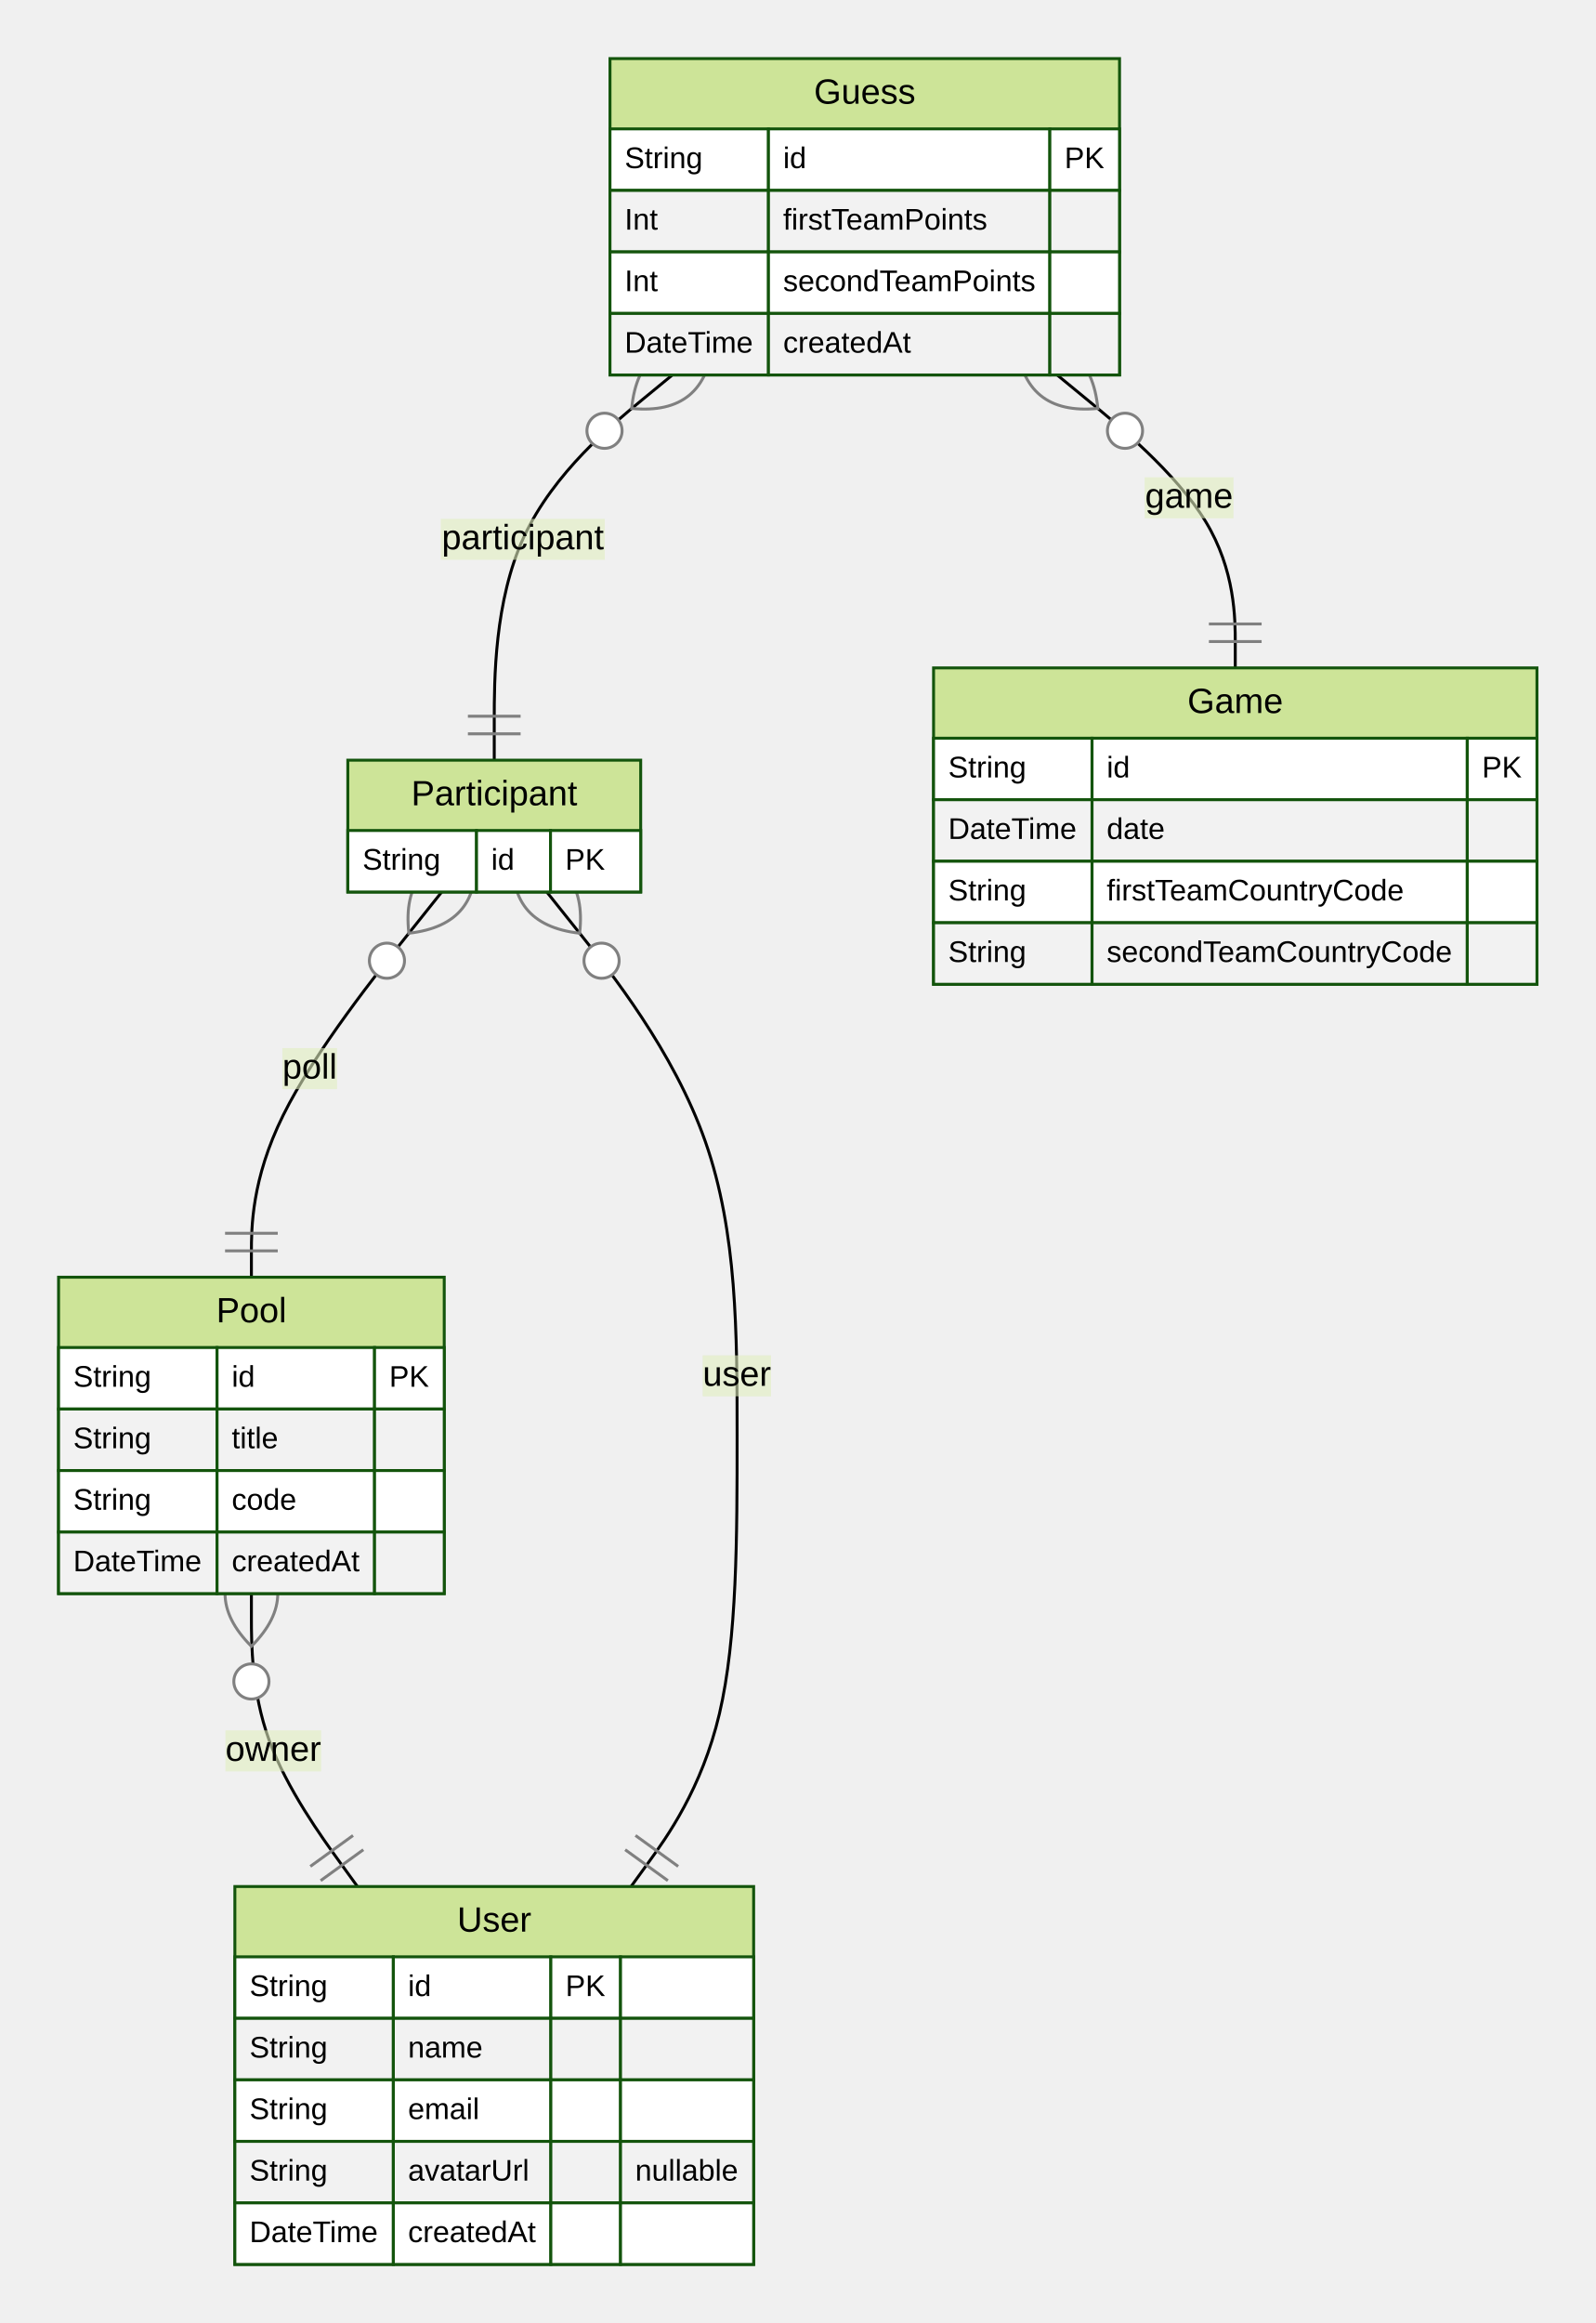
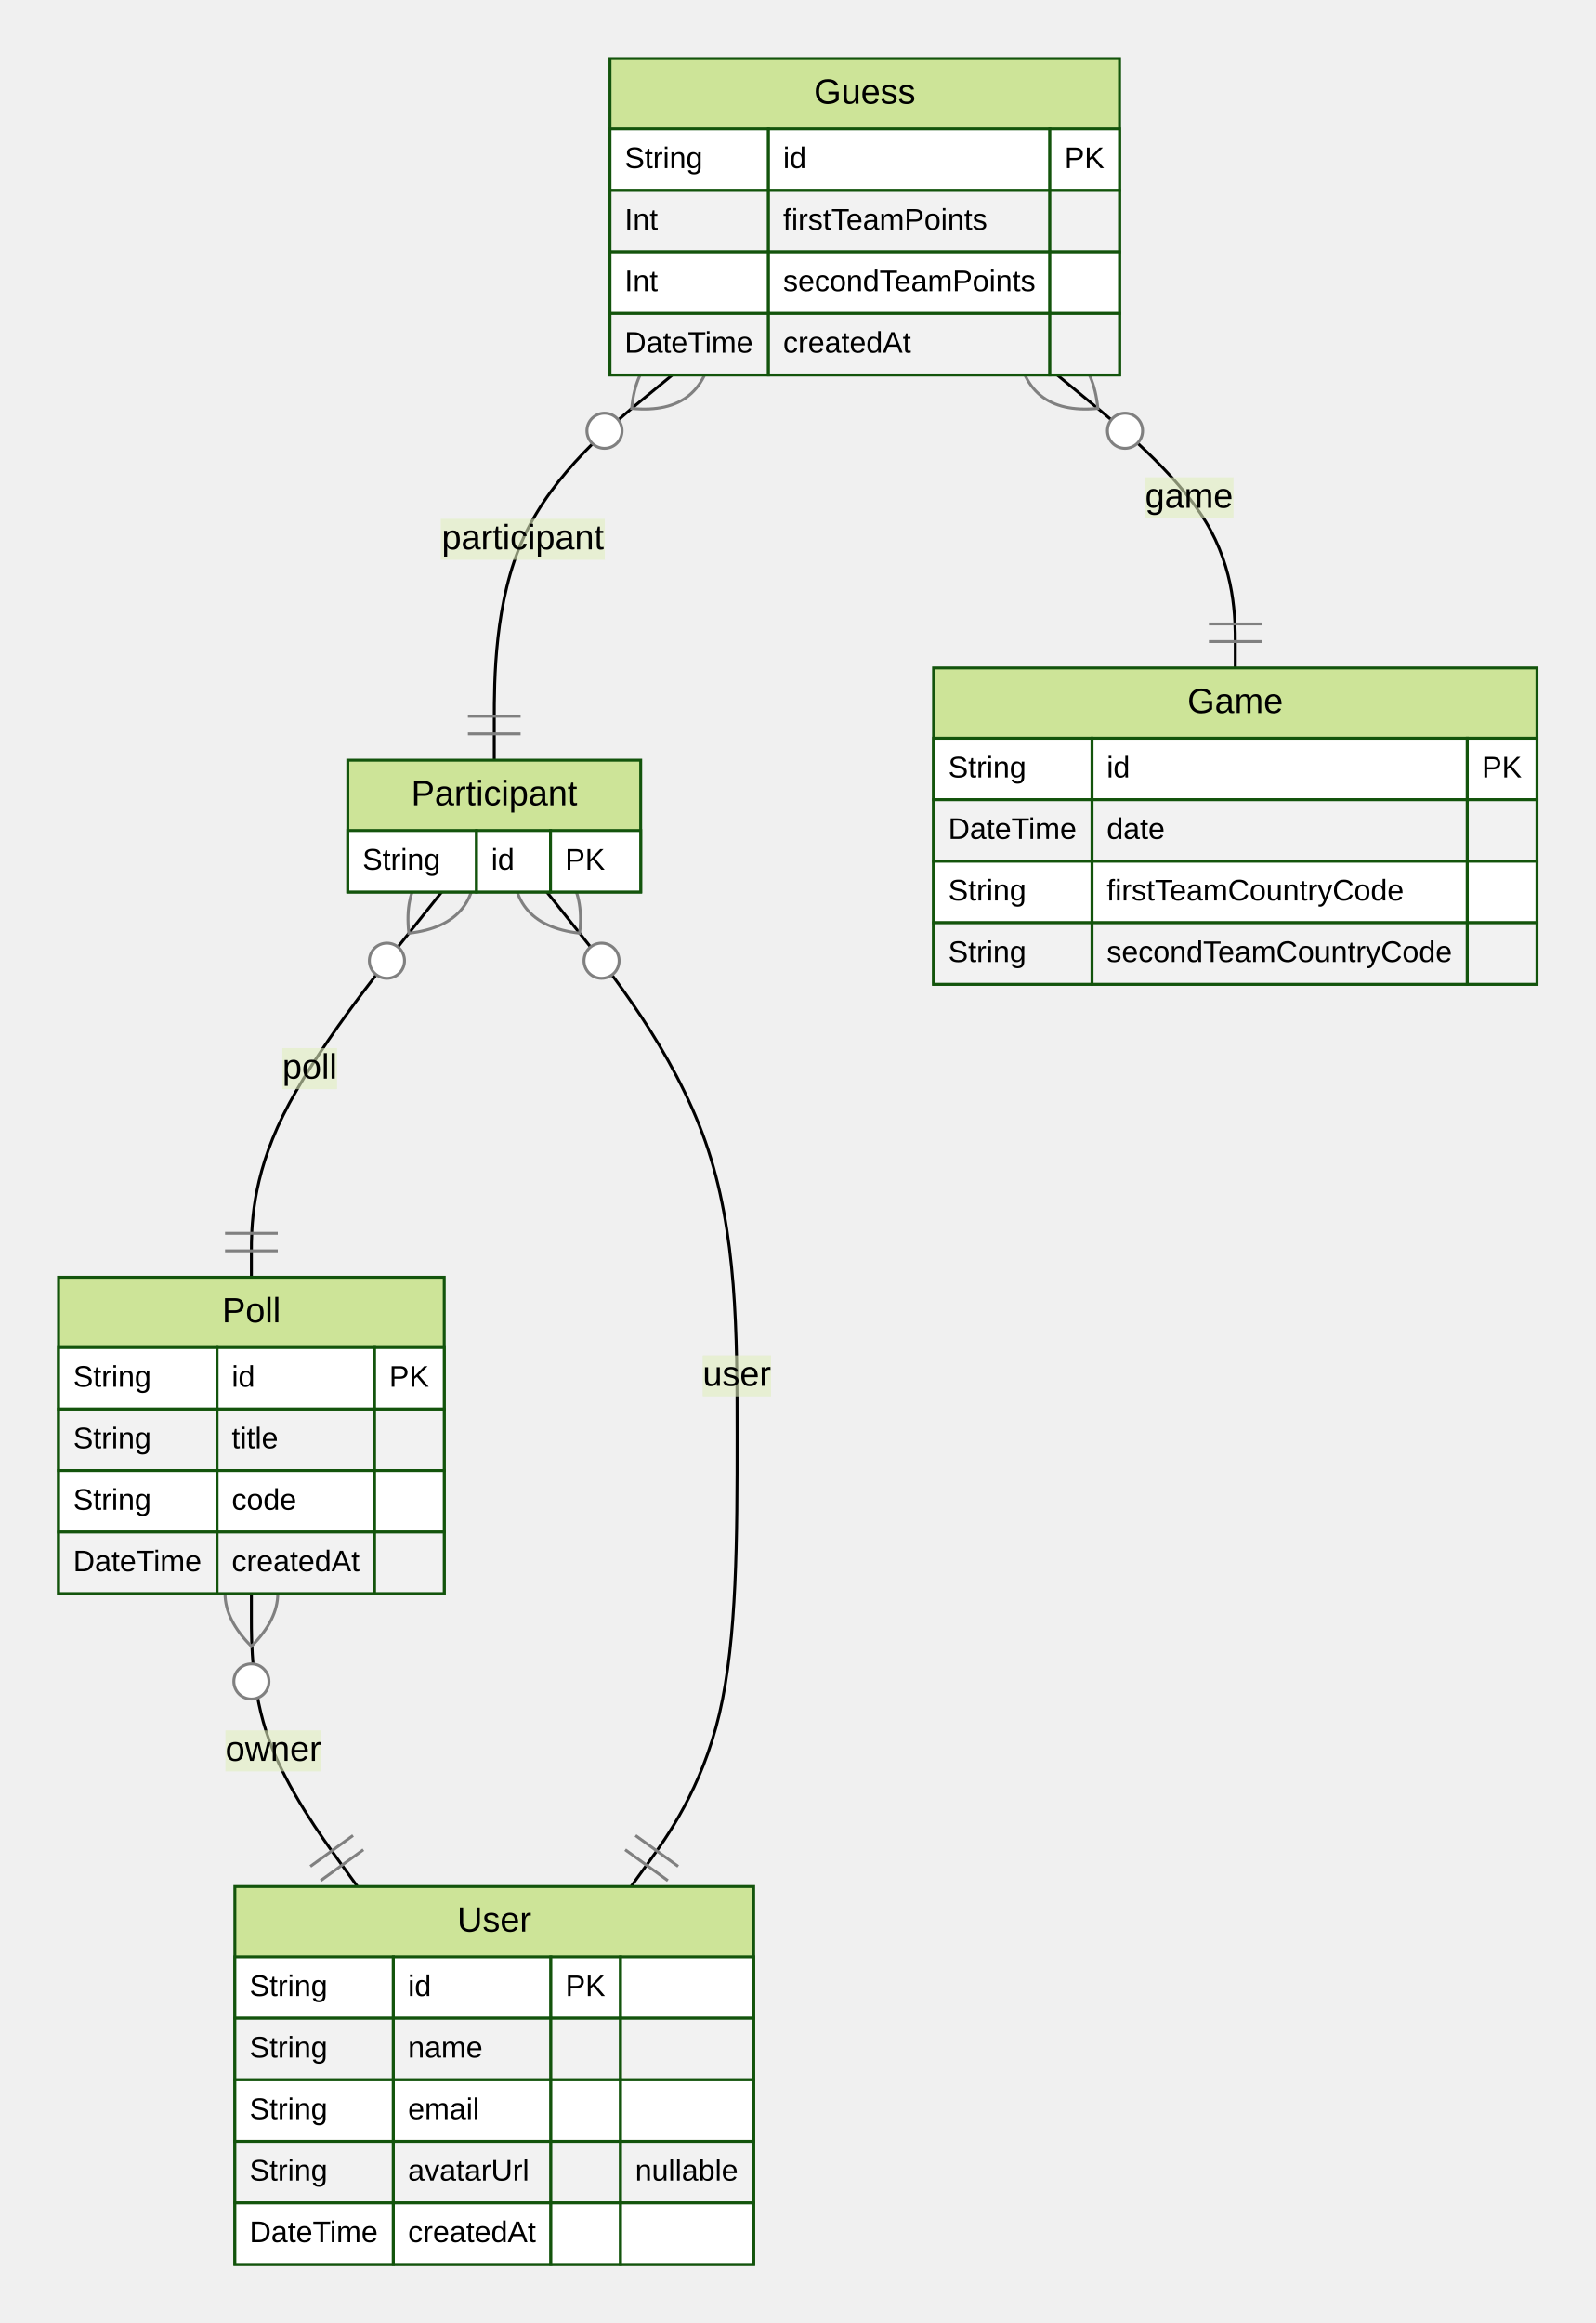
<svg xmlns="http://www.w3.org/2000/svg" aria-labelledby="chart-title-mermaid-0 chart-desc-mermaid-0" role="img" viewBox="0 0 544.791 793" style="max-width: 544.791px; background-color: white;" width="100%" id="mermaid-0">
  <style>#mermaid-0 {font-family:"trebuchet ms",verdana,arial,sans-serif;font-size:16px;fill:#000000;}#mermaid-0 .error-icon{fill:#552222;}#mermaid-0 .error-text{fill:#552222;stroke:#552222;}#mermaid-0 .edge-thickness-normal{stroke-width:2px;}#mermaid-0 .edge-thickness-thick{stroke-width:3.5px;}#mermaid-0 .edge-pattern-solid{stroke-dasharray:0;}#mermaid-0 .edge-pattern-dashed{stroke-dasharray:3;}#mermaid-0 .edge-pattern-dotted{stroke-dasharray:2;}#mermaid-0 .marker{fill:#000000;stroke:#000000;}#mermaid-0 .marker.cross{stroke:#000000;}#mermaid-0 svg{font-family:"trebuchet ms",verdana,arial,sans-serif;font-size:16px;}#mermaid-0 .entityBox{fill:#cde498;stroke:#13540c;}#mermaid-0 .attributeBoxOdd{fill:#ffffff;stroke:#13540c;}#mermaid-0 .attributeBoxEven{fill:#f2f2f2;stroke:#13540c;}#mermaid-0 .relationshipLabelBox{fill:hsl(78.158, 58.462%, 84.51%);opacity:0.7;background-color:hsl(78.158, 58.462%, 84.51%);}#mermaid-0 .relationshipLabelBox rect{opacity:0.5;}#mermaid-0 .relationshipLine{stroke:#000000;}#mermaid-0 :root{--mermaid-font-family:"trebuchet ms",verdana,arial,sans-serif;}</style>
  <g />
  <defs>
    <marker orient="auto" markerHeight="18" markerWidth="18" refY="9" refX="0" id="ONLY_ONE_START">
      <path d="M9,0 L9,18 M15,0 L15,18" fill="none" stroke="gray" />
    </marker>
  </defs>
  <defs>
    <marker orient="auto" markerHeight="18" markerWidth="18" refY="9" refX="18" id="ONLY_ONE_END">
      <path d="M3,0 L3,18 M9,0 L9,18" fill="none" stroke="gray" />
    </marker>
  </defs>
  <defs>
    <marker orient="auto" markerHeight="18" markerWidth="30" refY="9" refX="0" id="ZERO_OR_ONE_START">
      <circle r="6" cy="9" cx="21" fill="white" stroke="gray" />
      <path d="M9,0 L9,18" fill="none" stroke="gray" />
    </marker>
  </defs>
  <defs>
    <marker orient="auto" markerHeight="18" markerWidth="30" refY="9" refX="30" id="ZERO_OR_ONE_END">
      <circle r="6" cy="9" cx="9" fill="white" stroke="gray" />
      <path d="M21,0 L21,18" fill="none" stroke="gray" />
    </marker>
  </defs>
  <defs>
    <marker orient="auto" markerHeight="36" markerWidth="45" refY="18" refX="18" id="ONE_OR_MORE_START">
      <path d="M0,18 Q 18,0 36,18 Q 18,36 0,18 M42,9 L42,27" fill="none" stroke="gray" />
    </marker>
  </defs>
  <defs>
    <marker orient="auto" markerHeight="36" markerWidth="45" refY="18" refX="27" id="ONE_OR_MORE_END">
      <path d="M3,9 L3,27 M9,18 Q27,0 45,18 Q27,36 9,18" fill="none" stroke="gray" />
    </marker>
  </defs>
  <defs>
    <marker orient="auto" markerHeight="36" markerWidth="57" refY="18" refX="18" id="ZERO_OR_MORE_START">
      <circle r="6" cy="18" cx="48" fill="white" stroke="gray" />
      <path d="M0,18 Q18,0 36,18 Q18,36 0,18" fill="none" stroke="gray" />
    </marker>
  </defs>
  <defs>
    <marker orient="auto" markerHeight="36" markerWidth="57" refY="18" refX="39" id="ZERO_OR_MORE_END">
      <circle r="6" cy="18" cx="9" fill="white" stroke="gray" />
      <path d="M21,18 Q39,0 57,18 Q39,36 21,18" fill="none" stroke="gray" />
    </marker>
  </defs>
  <path marker-start="url(#ZERO_OR_MORE_START)" marker-end="url(#ONLY_ONE_END)" fill="none" stroke="gray" d="M85.841,544L85.841,552.333C85.841,560.667,85.841,577.333,91.876,594C97.911,610.667,109.981,627.333,116.016,635.667L122.051,644" class="er relationshipLine" />
  <path marker-start="url(#ZERO_OR_MORE_START)" marker-end="url(#ONLY_ONE_END)" fill="none" stroke="gray" d="M186.702,304.5L197.532,318.083C208.362,331.667,230.023,358.833,240.853,389.75C251.683,420.667,251.683,455.333,251.683,490C251.683,524.667,251.683,559.333,245.648,585C239.613,610.667,227.543,627.333,221.508,635.667L215.473,644" class="er relationshipLine" />
  <path marker-start="url(#ZERO_OR_MORE_START)" marker-end="url(#ONLY_ONE_END)" fill="none" stroke="gray" d="M150.823,304.5L139.992,318.083C129.162,331.667,107.502,358.833,96.672,380.75C85.841,402.667,85.841,419.333,85.841,427.667L85.841,436" class="er relationshipLine" />
  <path marker-start="url(#ZERO_OR_MORE_START)" marker-end="url(#ONLY_ONE_END)" fill="none" stroke="gray" d="M360.956,128L371.093,136.333C381.23,144.667,401.503,161.333,411.64,178C421.777,194.667,421.777,211.333,421.777,219.667L421.777,228" class="er relationshipLine" />
  <path marker-start="url(#ZERO_OR_MORE_START)" marker-end="url(#ONLY_ONE_END)" fill="none" stroke="gray" d="M229.583,128L219.446,136.333C209.309,144.667,189.036,161.333,178.899,183.25C168.762,205.167,168.762,232.333,168.762,245.917L168.762,259.5" class="er relationshipLine" />
-   <g transform="translate(20,436 )" id="Pool">
+   <g transform="translate(20,436 )" id="Poll">
    <rect height="108" width="131.683" y="0" x="0" stroke="gray" fill-opacity="100%" fill="honeydew" class="er entityBox" />
-     <text transform="translate(65.84149,12)" style="font-family: &quot;trebuchet ms&quot;, verdana, arial, sans-serif;; font-size: 12px" text-anchor="middle" dominant-baseline="middle" y="0" x="0" id="entity-Pool" class="er entityLabel">Pool</text>
-     <rect height="21" width="54.113" y="24" x="0" stroke="gray" fill-opacity="100%" fill="honeydew" class="er attributeBoxOdd" />
-     <text transform="translate(5,34.5)" style="font-family: &quot;trebuchet ms&quot;, verdana, arial, sans-serif;; font-size: 10.2px" text-anchor="left" dominant-baseline="middle" y="0" x="0" id="entity-Pool-attr-1-type" class="er entityLabel">String</text>
+     <text transform="translate(65.84149,12)" style="font-family: &quot;trebuchet ms&quot;, verdana, arial, sans-serif;; font-size: 12px" text-anchor="middle" dominant-baseline="middle" y="0" x="0" id="entity-Poll" class="er entityLabel">Poll</text>
+     <rect height="21" width="54.113" y="24" x="0" stroke="gray" fill-opacity="100%" fill="honeydew" class="er attributeBoxOdd" />
+     <text transform="translate(5,34.5)" style="font-family: &quot;trebuchet ms&quot;, verdana, arial, sans-serif;; font-size: 10.2px" text-anchor="left" dominant-baseline="middle" y="0" x="0" id="entity-Poll-attr-1-type" class="er entityLabel">String</text>
    <rect height="21" width="53.775" y="24" x="54.113" stroke="gray" fill-opacity="100%" fill="honeydew" class="er attributeBoxOdd" />
-     <text transform="translate(59.11313,34.5)" style="font-family: &quot;trebuchet ms&quot;, verdana, arial, sans-serif;; font-size: 10.2px" text-anchor="left" dominant-baseline="middle" y="0" x="0" id="entity-Pool-attr-1-name" class="er entityLabel">id</text>
+     <text transform="translate(59.11313,34.5)" style="font-family: &quot;trebuchet ms&quot;, verdana, arial, sans-serif;; font-size: 10.2px" text-anchor="left" dominant-baseline="middle" y="0" x="0" id="entity-Poll-attr-1-name" class="er entityLabel">id</text>
    <rect height="21" width="23.795" y="24" x="107.888" stroke="gray" fill-opacity="100%" fill="honeydew" class="er attributeBoxOdd" />
-     <text transform="translate(112.888,34.5)" style="font-family: &quot;trebuchet ms&quot;, verdana, arial, sans-serif;; font-size: 10.2px" text-anchor="left" dominant-baseline="middle" y="0" x="0" id="entity-Pool-attr-1-key" class="er entityLabel">PK</text>
-     <rect height="21" width="54.113" y="45" x="0" stroke="gray" fill-opacity="100%" fill="honeydew" class="er attributeBoxEven" />
-     <text transform="translate(5,55.5)" style="font-family: &quot;trebuchet ms&quot;, verdana, arial, sans-serif;; font-size: 10.2px" text-anchor="left" dominant-baseline="middle" y="0" x="0" id="entity-Pool-attr-2-type" class="er entityLabel">String</text>
+     <text transform="translate(112.888,34.5)" style="font-family: &quot;trebuchet ms&quot;, verdana, arial, sans-serif;; font-size: 10.2px" text-anchor="left" dominant-baseline="middle" y="0" x="0" id="entity-Poll-attr-1-key" class="er entityLabel">PK</text>
+     <rect height="21" width="54.113" y="45" x="0" stroke="gray" fill-opacity="100%" fill="honeydew" class="er attributeBoxEven" />
+     <text transform="translate(5,55.5)" style="font-family: &quot;trebuchet ms&quot;, verdana, arial, sans-serif;; font-size: 10.2px" text-anchor="left" dominant-baseline="middle" y="0" x="0" id="entity-Poll-attr-2-type" class="er entityLabel">String</text>
    <rect height="21" width="53.775" y="45" x="54.113" stroke="gray" fill-opacity="100%" fill="honeydew" class="er attributeBoxEven" />
-     <text transform="translate(59.11313,55.5)" style="font-family: &quot;trebuchet ms&quot;, verdana, arial, sans-serif;; font-size: 10.2px" text-anchor="left" dominant-baseline="middle" y="0" x="0" id="entity-Pool-attr-2-name" class="er entityLabel">title</text>
+     <text transform="translate(59.11313,55.5)" style="font-family: &quot;trebuchet ms&quot;, verdana, arial, sans-serif;; font-size: 10.2px" text-anchor="left" dominant-baseline="middle" y="0" x="0" id="entity-Poll-attr-2-name" class="er entityLabel">title</text>
    <rect height="21" width="23.795" y="45" x="107.888" stroke="gray" fill-opacity="100%" fill="honeydew" class="er attributeBoxEven" />
-     <text transform="translate(112.888,55.5)" style="font-family: &quot;trebuchet ms&quot;, verdana, arial, sans-serif;; font-size: 10.2px" text-anchor="left" dominant-baseline="middle" y="0" x="0" id="entity-Pool-attr-2-key" class="er entityLabel" />
-     <rect height="21" width="54.113" y="66" x="0" stroke="gray" fill-opacity="100%" fill="honeydew" class="er attributeBoxOdd" />
-     <text transform="translate(5,76.5)" style="font-family: &quot;trebuchet ms&quot;, verdana, arial, sans-serif;; font-size: 10.2px" text-anchor="left" dominant-baseline="middle" y="0" x="0" id="entity-Pool-attr-3-type" class="er entityLabel">String</text>
+     <text transform="translate(112.888,55.5)" style="font-family: &quot;trebuchet ms&quot;, verdana, arial, sans-serif;; font-size: 10.2px" text-anchor="left" dominant-baseline="middle" y="0" x="0" id="entity-Poll-attr-2-key" class="er entityLabel" />
+     <rect height="21" width="54.113" y="66" x="0" stroke="gray" fill-opacity="100%" fill="honeydew" class="er attributeBoxOdd" />
+     <text transform="translate(5,76.5)" style="font-family: &quot;trebuchet ms&quot;, verdana, arial, sans-serif;; font-size: 10.2px" text-anchor="left" dominant-baseline="middle" y="0" x="0" id="entity-Poll-attr-3-type" class="er entityLabel">String</text>
    <rect height="21" width="53.775" y="66" x="54.113" stroke="gray" fill-opacity="100%" fill="honeydew" class="er attributeBoxOdd" />
-     <text transform="translate(59.11313,76.5)" style="font-family: &quot;trebuchet ms&quot;, verdana, arial, sans-serif;; font-size: 10.2px" text-anchor="left" dominant-baseline="middle" y="0" x="0" id="entity-Pool-attr-3-name" class="er entityLabel">code</text>
+     <text transform="translate(59.11313,76.5)" style="font-family: &quot;trebuchet ms&quot;, verdana, arial, sans-serif;; font-size: 10.2px" text-anchor="left" dominant-baseline="middle" y="0" x="0" id="entity-Poll-attr-3-name" class="er entityLabel">code</text>
    <rect height="21" width="23.795" y="66" x="107.888" stroke="gray" fill-opacity="100%" fill="honeydew" class="er attributeBoxOdd" />
-     <text transform="translate(112.888,76.5)" style="font-family: &quot;trebuchet ms&quot;, verdana, arial, sans-serif;; font-size: 10.2px" text-anchor="left" dominant-baseline="middle" y="0" x="0" id="entity-Pool-attr-3-key" class="er entityLabel" />
-     <rect height="21" width="54.113" y="87" x="0" stroke="gray" fill-opacity="100%" fill="honeydew" class="er attributeBoxEven" />
-     <text transform="translate(5,97.5)" style="font-family: &quot;trebuchet ms&quot;, verdana, arial, sans-serif;; font-size: 10.2px" text-anchor="left" dominant-baseline="middle" y="0" x="0" id="entity-Pool-attr-4-type" class="er entityLabel">DateTime</text>
+     <text transform="translate(112.888,76.5)" style="font-family: &quot;trebuchet ms&quot;, verdana, arial, sans-serif;; font-size: 10.2px" text-anchor="left" dominant-baseline="middle" y="0" x="0" id="entity-Poll-attr-3-key" class="er entityLabel" />
+     <rect height="21" width="54.113" y="87" x="0" stroke="gray" fill-opacity="100%" fill="honeydew" class="er attributeBoxEven" />
+     <text transform="translate(5,97.5)" style="font-family: &quot;trebuchet ms&quot;, verdana, arial, sans-serif;; font-size: 10.2px" text-anchor="left" dominant-baseline="middle" y="0" x="0" id="entity-Poll-attr-4-type" class="er entityLabel">DateTime</text>
    <rect height="21" width="53.775" y="87" x="54.113" stroke="gray" fill-opacity="100%" fill="honeydew" class="er attributeBoxEven" />
-     <text transform="translate(59.11313,97.5)" style="font-family: &quot;trebuchet ms&quot;, verdana, arial, sans-serif;; font-size: 10.2px" text-anchor="left" dominant-baseline="middle" y="0" x="0" id="entity-Pool-attr-4-name" class="er entityLabel">createdAt</text>
+     <text transform="translate(59.11313,97.5)" style="font-family: &quot;trebuchet ms&quot;, verdana, arial, sans-serif;; font-size: 10.2px" text-anchor="left" dominant-baseline="middle" y="0" x="0" id="entity-Poll-attr-4-name" class="er entityLabel">createdAt</text>
    <rect height="21" width="23.795" y="87" x="107.888" stroke="gray" fill-opacity="100%" fill="honeydew" class="er attributeBoxEven" />
-     <text transform="translate(112.888,97.5)" style="font-family: &quot;trebuchet ms&quot;, verdana, arial, sans-serif;; font-size: 10.2px" text-anchor="left" dominant-baseline="middle" y="0" x="0" id="entity-Pool-attr-4-key" class="er entityLabel" />
+     <text transform="translate(112.888,97.5)" style="font-family: &quot;trebuchet ms&quot;, verdana, arial, sans-serif;; font-size: 10.2px" text-anchor="left" dominant-baseline="middle" y="0" x="0" id="entity-Poll-attr-4-key" class="er entityLabel" />
  </g>
  <g transform="translate(118.7622,259.5 )" id="Participant">
    <rect height="45" width="100" y="0" x="0" stroke="gray" fill-opacity="100%" fill="honeydew" class="er entityBox" />
    <text transform="translate(50,12)" style="font-family: &quot;trebuchet ms&quot;, verdana, arial, sans-serif;; font-size: 12px" text-anchor="middle" dominant-baseline="middle" y="0" x="0" id="entity-Participant" class="er entityLabel">Participant</text>
    <rect height="21" width="43.945" y="24" x="0" stroke="gray" fill-opacity="100%" fill="honeydew" class="er attributeBoxOdd" />
    <text transform="translate(5,34.5)" style="font-family: &quot;trebuchet ms&quot;, verdana, arial, sans-serif;; font-size: 10.2px" text-anchor="left" dominant-baseline="middle" y="0" x="0" id="entity-Participant-attr-1-type" class="er entityLabel">String</text>
    <rect height="21" width="25.262" y="24" x="43.945" stroke="gray" fill-opacity="100%" fill="honeydew" class="er attributeBoxOdd" />
    <text transform="translate(48.94526,34.5)" style="font-family: &quot;trebuchet ms&quot;, verdana, arial, sans-serif;; font-size: 10.2px" text-anchor="left" dominant-baseline="middle" y="0" x="0" id="entity-Participant-attr-1-name" class="er entityLabel">id</text>
    <rect height="21" width="30.793" y="24" x="69.207" stroke="gray" fill-opacity="100%" fill="honeydew" class="er attributeBoxOdd" />
    <text transform="translate(74.20681,34.5)" style="font-family: &quot;trebuchet ms&quot;, verdana, arial, sans-serif;; font-size: 10.2px" text-anchor="left" dominant-baseline="middle" y="0" x="0" id="entity-Participant-attr-1-key" class="er entityLabel">PK</text>
  </g>
  <g transform="translate(80.19414,644 )" id="User">
    <rect height="129" width="177.136" y="0" x="0" stroke="gray" fill-opacity="100%" fill="honeydew" class="er entityBox" />
    <text transform="translate(88.5681,12)" style="font-family: &quot;trebuchet ms&quot;, verdana, arial, sans-serif;; font-size: 12px" text-anchor="middle" dominant-baseline="middle" y="0" x="0" id="entity-User" class="er entityLabel">User</text>
    <rect height="21" width="54.113" y="24" x="0" stroke="gray" fill-opacity="100%" fill="honeydew" class="er attributeBoxOdd" />
    <text transform="translate(5,34.5)" style="font-family: &quot;trebuchet ms&quot;, verdana, arial, sans-serif;; font-size: 10.2px" text-anchor="left" dominant-baseline="middle" y="0" x="0" id="entity-User-attr-1-type" class="er entityLabel">String</text>
    <rect height="21" width="53.775" y="24" x="54.113" stroke="gray" fill-opacity="100%" fill="honeydew" class="er attributeBoxOdd" />
    <text transform="translate(59.11313,34.5)" style="font-family: &quot;trebuchet ms&quot;, verdana, arial, sans-serif;; font-size: 10.2px" text-anchor="left" dominant-baseline="middle" y="0" x="0" id="entity-User-attr-1-name" class="er entityLabel">id</text>
    <rect height="21" width="23.795" y="24" x="107.888" stroke="gray" fill-opacity="100%" fill="honeydew" class="er attributeBoxOdd" />
    <text transform="translate(112.888,34.5)" style="font-family: &quot;trebuchet ms&quot;, verdana, arial, sans-serif;; font-size: 10.2px" text-anchor="left" dominant-baseline="middle" y="0" x="0" id="entity-User-attr-1-key" class="er entityLabel">PK</text>
    <rect height="21" width="45.453" y="24" x="131.683" stroke="gray" fill-opacity="100%" fill="honeydew" class="er attributeBoxOdd" />
    <text transform="translate(136.683,34.5)" style="font-family: &quot;trebuchet ms&quot;, verdana, arial, sans-serif;; font-size: 10.2px" text-anchor="left" dominant-baseline="middle" y="0" x="0" id="entity-User-attr-1-comment" class="er entityLabel" />
    <rect height="21" width="54.113" y="45" x="0" stroke="gray" fill-opacity="100%" fill="honeydew" class="er attributeBoxEven" />
    <text transform="translate(5,55.5)" style="font-family: &quot;trebuchet ms&quot;, verdana, arial, sans-serif;; font-size: 10.2px" text-anchor="left" dominant-baseline="middle" y="0" x="0" id="entity-User-attr-2-type" class="er entityLabel">String</text>
    <rect height="21" width="53.775" y="45" x="54.113" stroke="gray" fill-opacity="100%" fill="honeydew" class="er attributeBoxEven" />
    <text transform="translate(59.11313,55.5)" style="font-family: &quot;trebuchet ms&quot;, verdana, arial, sans-serif;; font-size: 10.2px" text-anchor="left" dominant-baseline="middle" y="0" x="0" id="entity-User-attr-2-name" class="er entityLabel">name</text>
    <rect height="21" width="23.795" y="45" x="107.888" stroke="gray" fill-opacity="100%" fill="honeydew" class="er attributeBoxEven" />
    <text transform="translate(112.888,55.5)" style="font-family: &quot;trebuchet ms&quot;, verdana, arial, sans-serif;; font-size: 10.2px" text-anchor="left" dominant-baseline="middle" y="0" x="0" id="entity-User-attr-2-key" class="er entityLabel" />
    <rect height="21" width="45.453" y="45" x="131.683" stroke="gray" fill-opacity="100%" fill="honeydew" class="er attributeBoxEven" />
    <text transform="translate(136.683,55.5)" style="font-family: &quot;trebuchet ms&quot;, verdana, arial, sans-serif;; font-size: 10.2px" text-anchor="left" dominant-baseline="middle" y="0" x="0" id="entity-User-attr-2-comment" class="er entityLabel" />
    <rect height="21" width="54.113" y="66" x="0" stroke="gray" fill-opacity="100%" fill="honeydew" class="er attributeBoxOdd" />
    <text transform="translate(5,76.5)" style="font-family: &quot;trebuchet ms&quot;, verdana, arial, sans-serif;; font-size: 10.2px" text-anchor="left" dominant-baseline="middle" y="0" x="0" id="entity-User-attr-3-type" class="er entityLabel">String</text>
    <rect height="21" width="53.775" y="66" x="54.113" stroke="gray" fill-opacity="100%" fill="honeydew" class="er attributeBoxOdd" />
    <text transform="translate(59.11313,76.5)" style="font-family: &quot;trebuchet ms&quot;, verdana, arial, sans-serif;; font-size: 10.2px" text-anchor="left" dominant-baseline="middle" y="0" x="0" id="entity-User-attr-3-name" class="er entityLabel">email</text>
    <rect height="21" width="23.795" y="66" x="107.888" stroke="gray" fill-opacity="100%" fill="honeydew" class="er attributeBoxOdd" />
    <text transform="translate(112.888,76.5)" style="font-family: &quot;trebuchet ms&quot;, verdana, arial, sans-serif;; font-size: 10.2px" text-anchor="left" dominant-baseline="middle" y="0" x="0" id="entity-User-attr-3-key" class="er entityLabel" />
    <rect height="21" width="45.453" y="66" x="131.683" stroke="gray" fill-opacity="100%" fill="honeydew" class="er attributeBoxOdd" />
    <text transform="translate(136.683,76.5)" style="font-family: &quot;trebuchet ms&quot;, verdana, arial, sans-serif;; font-size: 10.2px" text-anchor="left" dominant-baseline="middle" y="0" x="0" id="entity-User-attr-3-comment" class="er entityLabel" />
    <rect height="21" width="54.113" y="87" x="0" stroke="gray" fill-opacity="100%" fill="honeydew" class="er attributeBoxEven" />
    <text transform="translate(5,97.5)" style="font-family: &quot;trebuchet ms&quot;, verdana, arial, sans-serif;; font-size: 10.2px" text-anchor="left" dominant-baseline="middle" y="0" x="0" id="entity-User-attr-4-type" class="er entityLabel">String</text>
    <rect height="21" width="53.775" y="87" x="54.113" stroke="gray" fill-opacity="100%" fill="honeydew" class="er attributeBoxEven" />
    <text transform="translate(59.11313,97.5)" style="font-family: &quot;trebuchet ms&quot;, verdana, arial, sans-serif;; font-size: 10.2px" text-anchor="left" dominant-baseline="middle" y="0" x="0" id="entity-User-attr-4-name" class="er entityLabel">avatarUrl</text>
    <rect height="21" width="23.795" y="87" x="107.888" stroke="gray" fill-opacity="100%" fill="honeydew" class="er attributeBoxEven" />
    <text transform="translate(112.888,97.5)" style="font-family: &quot;trebuchet ms&quot;, verdana, arial, sans-serif;; font-size: 10.2px" text-anchor="left" dominant-baseline="middle" y="0" x="0" id="entity-User-attr-4-key" class="er entityLabel" />
    <rect height="21" width="45.453" y="87" x="131.683" stroke="gray" fill-opacity="100%" fill="honeydew" class="er attributeBoxEven" />
    <text transform="translate(136.683,97.5)" style="font-family: &quot;trebuchet ms&quot;, verdana, arial, sans-serif;; font-size: 10.2px" text-anchor="left" dominant-baseline="middle" y="0" x="0" id="entity-User-attr-4-comment" class="er entityLabel">nullable</text>
    <rect height="21" width="54.113" y="108" x="0" stroke="gray" fill-opacity="100%" fill="honeydew" class="er attributeBoxOdd" />
    <text transform="translate(5,118.5)" style="font-family: &quot;trebuchet ms&quot;, verdana, arial, sans-serif;; font-size: 10.2px" text-anchor="left" dominant-baseline="middle" y="0" x="0" id="entity-User-attr-5-type" class="er entityLabel">DateTime</text>
    <rect height="21" width="53.775" y="108" x="54.113" stroke="gray" fill-opacity="100%" fill="honeydew" class="er attributeBoxOdd" />
    <text transform="translate(59.11313,118.5)" style="font-family: &quot;trebuchet ms&quot;, verdana, arial, sans-serif;; font-size: 10.2px" text-anchor="left" dominant-baseline="middle" y="0" x="0" id="entity-User-attr-5-name" class="er entityLabel">createdAt</text>
    <rect height="21" width="23.795" y="108" x="107.888" stroke="gray" fill-opacity="100%" fill="honeydew" class="er attributeBoxOdd" />
    <text transform="translate(112.888,118.5)" style="font-family: &quot;trebuchet ms&quot;, verdana, arial, sans-serif;; font-size: 10.2px" text-anchor="left" dominant-baseline="middle" y="0" x="0" id="entity-User-attr-5-key" class="er entityLabel" />
    <rect height="21" width="45.453" y="108" x="131.683" stroke="gray" fill-opacity="100%" fill="honeydew" class="er attributeBoxOdd" />
    <text transform="translate(136.683,118.5)" style="font-family: &quot;trebuchet ms&quot;, verdana, arial, sans-serif;; font-size: 10.2px" text-anchor="left" dominant-baseline="middle" y="0" x="0" id="entity-User-attr-5-comment" class="er entityLabel" />
  </g>
  <g transform="translate(318.7622,228 )" id="Game">
    <rect height="108" width="206.029" y="0" x="0" stroke="gray" fill-opacity="100%" fill="honeydew" class="er entityBox" />
    <text transform="translate(103.0145,12)" style="font-family: &quot;trebuchet ms&quot;, verdana, arial, sans-serif;; font-size: 12px" text-anchor="middle" dominant-baseline="middle" y="0" x="0" id="entity-Game" class="er entityLabel">Game</text>
    <rect height="21" width="54.113" y="24" x="0" stroke="gray" fill-opacity="100%" fill="honeydew" class="er attributeBoxOdd" />
    <text transform="translate(5,34.5)" style="font-family: &quot;trebuchet ms&quot;, verdana, arial, sans-serif;; font-size: 10.2px" text-anchor="left" dominant-baseline="middle" y="0" x="0" id="entity-Game-attr-1-type" class="er entityLabel">String</text>
    <rect height="21" width="128.121" y="24" x="54.113" stroke="gray" fill-opacity="100%" fill="honeydew" class="er attributeBoxOdd" />
    <text transform="translate(59.11313,34.5)" style="font-family: &quot;trebuchet ms&quot;, verdana, arial, sans-serif;; font-size: 10.2px" text-anchor="left" dominant-baseline="middle" y="0" x="0" id="entity-Game-attr-1-name" class="er entityLabel">id</text>
    <rect height="21" width="23.795" y="24" x="182.234" stroke="gray" fill-opacity="100%" fill="honeydew" class="er attributeBoxOdd" />
    <text transform="translate(187.2339,34.5)" style="font-family: &quot;trebuchet ms&quot;, verdana, arial, sans-serif;; font-size: 10.2px" text-anchor="left" dominant-baseline="middle" y="0" x="0" id="entity-Game-attr-1-key" class="er entityLabel">PK</text>
    <rect height="21" width="54.113" y="45" x="0" stroke="gray" fill-opacity="100%" fill="honeydew" class="er attributeBoxEven" />
    <text transform="translate(5,55.5)" style="font-family: &quot;trebuchet ms&quot;, verdana, arial, sans-serif;; font-size: 10.2px" text-anchor="left" dominant-baseline="middle" y="0" x="0" id="entity-Game-attr-2-type" class="er entityLabel">DateTime</text>
    <rect height="21" width="128.121" y="45" x="54.113" stroke="gray" fill-opacity="100%" fill="honeydew" class="er attributeBoxEven" />
    <text transform="translate(59.11313,55.5)" style="font-family: &quot;trebuchet ms&quot;, verdana, arial, sans-serif;; font-size: 10.2px" text-anchor="left" dominant-baseline="middle" y="0" x="0" id="entity-Game-attr-2-name" class="er entityLabel">date</text>
    <rect height="21" width="23.795" y="45" x="182.234" stroke="gray" fill-opacity="100%" fill="honeydew" class="er attributeBoxEven" />
    <text transform="translate(187.2339,55.5)" style="font-family: &quot;trebuchet ms&quot;, verdana, arial, sans-serif;; font-size: 10.2px" text-anchor="left" dominant-baseline="middle" y="0" x="0" id="entity-Game-attr-2-key" class="er entityLabel" />
    <rect height="21" width="54.113" y="66" x="0" stroke="gray" fill-opacity="100%" fill="honeydew" class="er attributeBoxOdd" />
    <text transform="translate(5,76.5)" style="font-family: &quot;trebuchet ms&quot;, verdana, arial, sans-serif;; font-size: 10.2px" text-anchor="left" dominant-baseline="middle" y="0" x="0" id="entity-Game-attr-3-type" class="er entityLabel">String</text>
    <rect height="21" width="128.121" y="66" x="54.113" stroke="gray" fill-opacity="100%" fill="honeydew" class="er attributeBoxOdd" />
    <text transform="translate(59.11313,76.5)" style="font-family: &quot;trebuchet ms&quot;, verdana, arial, sans-serif;; font-size: 10.2px" text-anchor="left" dominant-baseline="middle" y="0" x="0" id="entity-Game-attr-3-name" class="er entityLabel">firstTeamCountryCode</text>
    <rect height="21" width="23.795" y="66" x="182.234" stroke="gray" fill-opacity="100%" fill="honeydew" class="er attributeBoxOdd" />
    <text transform="translate(187.2339,76.5)" style="font-family: &quot;trebuchet ms&quot;, verdana, arial, sans-serif;; font-size: 10.2px" text-anchor="left" dominant-baseline="middle" y="0" x="0" id="entity-Game-attr-3-key" class="er entityLabel" />
    <rect height="21" width="54.113" y="87" x="0" stroke="gray" fill-opacity="100%" fill="honeydew" class="er attributeBoxEven" />
    <text transform="translate(5,97.5)" style="font-family: &quot;trebuchet ms&quot;, verdana, arial, sans-serif;; font-size: 10.2px" text-anchor="left" dominant-baseline="middle" y="0" x="0" id="entity-Game-attr-4-type" class="er entityLabel">String</text>
    <rect height="21" width="128.121" y="87" x="54.113" stroke="gray" fill-opacity="100%" fill="honeydew" class="er attributeBoxEven" />
    <text transform="translate(59.11313,97.5)" style="font-family: &quot;trebuchet ms&quot;, verdana, arial, sans-serif;; font-size: 10.2px" text-anchor="left" dominant-baseline="middle" y="0" x="0" id="entity-Game-attr-4-name" class="er entityLabel">secondTeamCountryCode</text>
    <rect height="21" width="23.795" y="87" x="182.234" stroke="gray" fill-opacity="100%" fill="honeydew" class="er attributeBoxEven" />
    <text transform="translate(187.2339,97.5)" style="font-family: &quot;trebuchet ms&quot;, verdana, arial, sans-serif;; font-size: 10.2px" text-anchor="left" dominant-baseline="middle" y="0" x="0" id="entity-Game-attr-4-key" class="er entityLabel" />
  </g>
  <g transform="translate(208.2763,20 )" id="Guess">
    <rect height="108" width="173.986" y="0" x="0" stroke="gray" fill-opacity="100%" fill="honeydew" class="er entityBox" />
    <text transform="translate(86.99312,12)" style="font-family: &quot;trebuchet ms&quot;, verdana, arial, sans-serif;; font-size: 12px" text-anchor="middle" dominant-baseline="middle" y="0" x="0" id="entity-Guess" class="er entityLabel">Guess</text>
    <rect height="21" width="54.113" y="24" x="0" stroke="gray" fill-opacity="100%" fill="honeydew" class="er attributeBoxOdd" />
    <text transform="translate(5,34.5)" style="font-family: &quot;trebuchet ms&quot;, verdana, arial, sans-serif;; font-size: 10.2px" text-anchor="left" dominant-baseline="middle" y="0" x="0" id="entity-Guess-attr-1-type" class="er entityLabel">String</text>
    <rect height="21" width="96.078" y="24" x="54.113" stroke="gray" fill-opacity="100%" fill="honeydew" class="er attributeBoxOdd" />
    <text transform="translate(59.11313,34.5)" style="font-family: &quot;trebuchet ms&quot;, verdana, arial, sans-serif;; font-size: 10.2px" text-anchor="left" dominant-baseline="middle" y="0" x="0" id="entity-Guess-attr-1-name" class="er entityLabel">id</text>
    <rect height="21" width="23.795" y="24" x="150.191" stroke="gray" fill-opacity="100%" fill="honeydew" class="er attributeBoxOdd" />
    <text transform="translate(155.1913,34.5)" style="font-family: &quot;trebuchet ms&quot;, verdana, arial, sans-serif;; font-size: 10.2px" text-anchor="left" dominant-baseline="middle" y="0" x="0" id="entity-Guess-attr-1-key" class="er entityLabel">PK</text>
    <rect height="21" width="54.113" y="45" x="0" stroke="gray" fill-opacity="100%" fill="honeydew" class="er attributeBoxEven" />
    <text transform="translate(5,55.5)" style="font-family: &quot;trebuchet ms&quot;, verdana, arial, sans-serif;; font-size: 10.2px" text-anchor="left" dominant-baseline="middle" y="0" x="0" id="entity-Guess-attr-2-type" class="er entityLabel">Int</text>
    <rect height="21" width="96.078" y="45" x="54.113" stroke="gray" fill-opacity="100%" fill="honeydew" class="er attributeBoxEven" />
    <text transform="translate(59.11313,55.5)" style="font-family: &quot;trebuchet ms&quot;, verdana, arial, sans-serif;; font-size: 10.2px" text-anchor="left" dominant-baseline="middle" y="0" x="0" id="entity-Guess-attr-2-name" class="er entityLabel">firstTeamPoints</text>
    <rect height="21" width="23.795" y="45" x="150.191" stroke="gray" fill-opacity="100%" fill="honeydew" class="er attributeBoxEven" />
    <text transform="translate(155.1913,55.5)" style="font-family: &quot;trebuchet ms&quot;, verdana, arial, sans-serif;; font-size: 10.2px" text-anchor="left" dominant-baseline="middle" y="0" x="0" id="entity-Guess-attr-2-key" class="er entityLabel" />
    <rect height="21" width="54.113" y="66" x="0" stroke="gray" fill-opacity="100%" fill="honeydew" class="er attributeBoxOdd" />
    <text transform="translate(5,76.5)" style="font-family: &quot;trebuchet ms&quot;, verdana, arial, sans-serif;; font-size: 10.2px" text-anchor="left" dominant-baseline="middle" y="0" x="0" id="entity-Guess-attr-3-type" class="er entityLabel">Int</text>
    <rect height="21" width="96.078" y="66" x="54.113" stroke="gray" fill-opacity="100%" fill="honeydew" class="er attributeBoxOdd" />
    <text transform="translate(59.11313,76.5)" style="font-family: &quot;trebuchet ms&quot;, verdana, arial, sans-serif;; font-size: 10.2px" text-anchor="left" dominant-baseline="middle" y="0" x="0" id="entity-Guess-attr-3-name" class="er entityLabel">secondTeamPoints</text>
    <rect height="21" width="23.795" y="66" x="150.191" stroke="gray" fill-opacity="100%" fill="honeydew" class="er attributeBoxOdd" />
    <text transform="translate(155.1913,76.5)" style="font-family: &quot;trebuchet ms&quot;, verdana, arial, sans-serif;; font-size: 10.2px" text-anchor="left" dominant-baseline="middle" y="0" x="0" id="entity-Guess-attr-3-key" class="er entityLabel" />
    <rect height="21" width="54.113" y="87" x="0" stroke="gray" fill-opacity="100%" fill="honeydew" class="er attributeBoxEven" />
    <text transform="translate(5,97.5)" style="font-family: &quot;trebuchet ms&quot;, verdana, arial, sans-serif;; font-size: 10.2px" text-anchor="left" dominant-baseline="middle" y="0" x="0" id="entity-Guess-attr-4-type" class="er entityLabel">DateTime</text>
    <rect height="21" width="96.078" y="87" x="54.113" stroke="gray" fill-opacity="100%" fill="honeydew" class="er attributeBoxEven" />
    <text transform="translate(59.11313,97.5)" style="font-family: &quot;trebuchet ms&quot;, verdana, arial, sans-serif;; font-size: 10.2px" text-anchor="left" dominant-baseline="middle" y="0" x="0" id="entity-Guess-attr-4-name" class="er entityLabel">createdAt</text>
    <rect height="21" width="23.795" y="87" x="150.191" stroke="gray" fill-opacity="100%" fill="honeydew" class="er attributeBoxEven" />
    <text transform="translate(155.1913,97.5)" style="font-family: &quot;trebuchet ms&quot;, verdana, arial, sans-serif;; font-size: 10.2px" text-anchor="left" dominant-baseline="middle" y="0" x="0" id="entity-Guess-attr-4-key" class="er entityLabel" />
  </g>
  <rect fill-opacity="85%" fill="white" height="14" width="32.688" y="590.7" x="76.968" class="er relationshipLabelBox" />
  <text style="font-family: &quot;trebuchet ms&quot;, verdana, arial, sans-serif;; font-size: 12px" dominant-baseline="middle" text-anchor="middle" y="597.7" x="93.312" id="rel1" class="er relationshipLabel">owner</text>
  <rect fill-opacity="85%" fill="white" height="14" width="23.348" y="462.676" x="239.928" class="er relationshipLabelBox" />
  <text style="font-family: &quot;trebuchet ms&quot;, verdana, arial, sans-serif;; font-size: 12px" dominant-baseline="middle" text-anchor="middle" y="469.676" x="251.601" id="rel2" class="er relationshipLabel">user</text>
  <rect fill-opacity="85%" fill="white" height="14" width="18.688" y="357.795" x="96.4" class="er relationshipLabelBox" />
  <text style="font-family: &quot;trebuchet ms&quot;, verdana, arial, sans-serif;; font-size: 12px" dominant-baseline="middle" text-anchor="middle" y="364.795" x="105.744" id="rel3" class="er relationshipLabel">poll</text>
  <rect fill-opacity="85%" fill="white" height="14" width="30.344" y="162.93" x="390.825" class="er relationshipLabelBox" />
  <text style="font-family: &quot;trebuchet ms&quot;, verdana, arial, sans-serif;; font-size: 12px" dominant-baseline="middle" text-anchor="middle" y="169.93" x="405.997" id="rel4" class="er relationshipLabel">game</text>
  <rect fill-opacity="85%" fill="white" height="14" width="56.031" y="177.114" x="150.49" class="er relationshipLabelBox" />
  <text style="font-family: &quot;trebuchet ms&quot;, verdana, arial, sans-serif;; font-size: 12px" dominant-baseline="middle" text-anchor="middle" y="184.114" x="178.506" id="rel5" class="er relationshipLabel">participant</text>
</svg>
